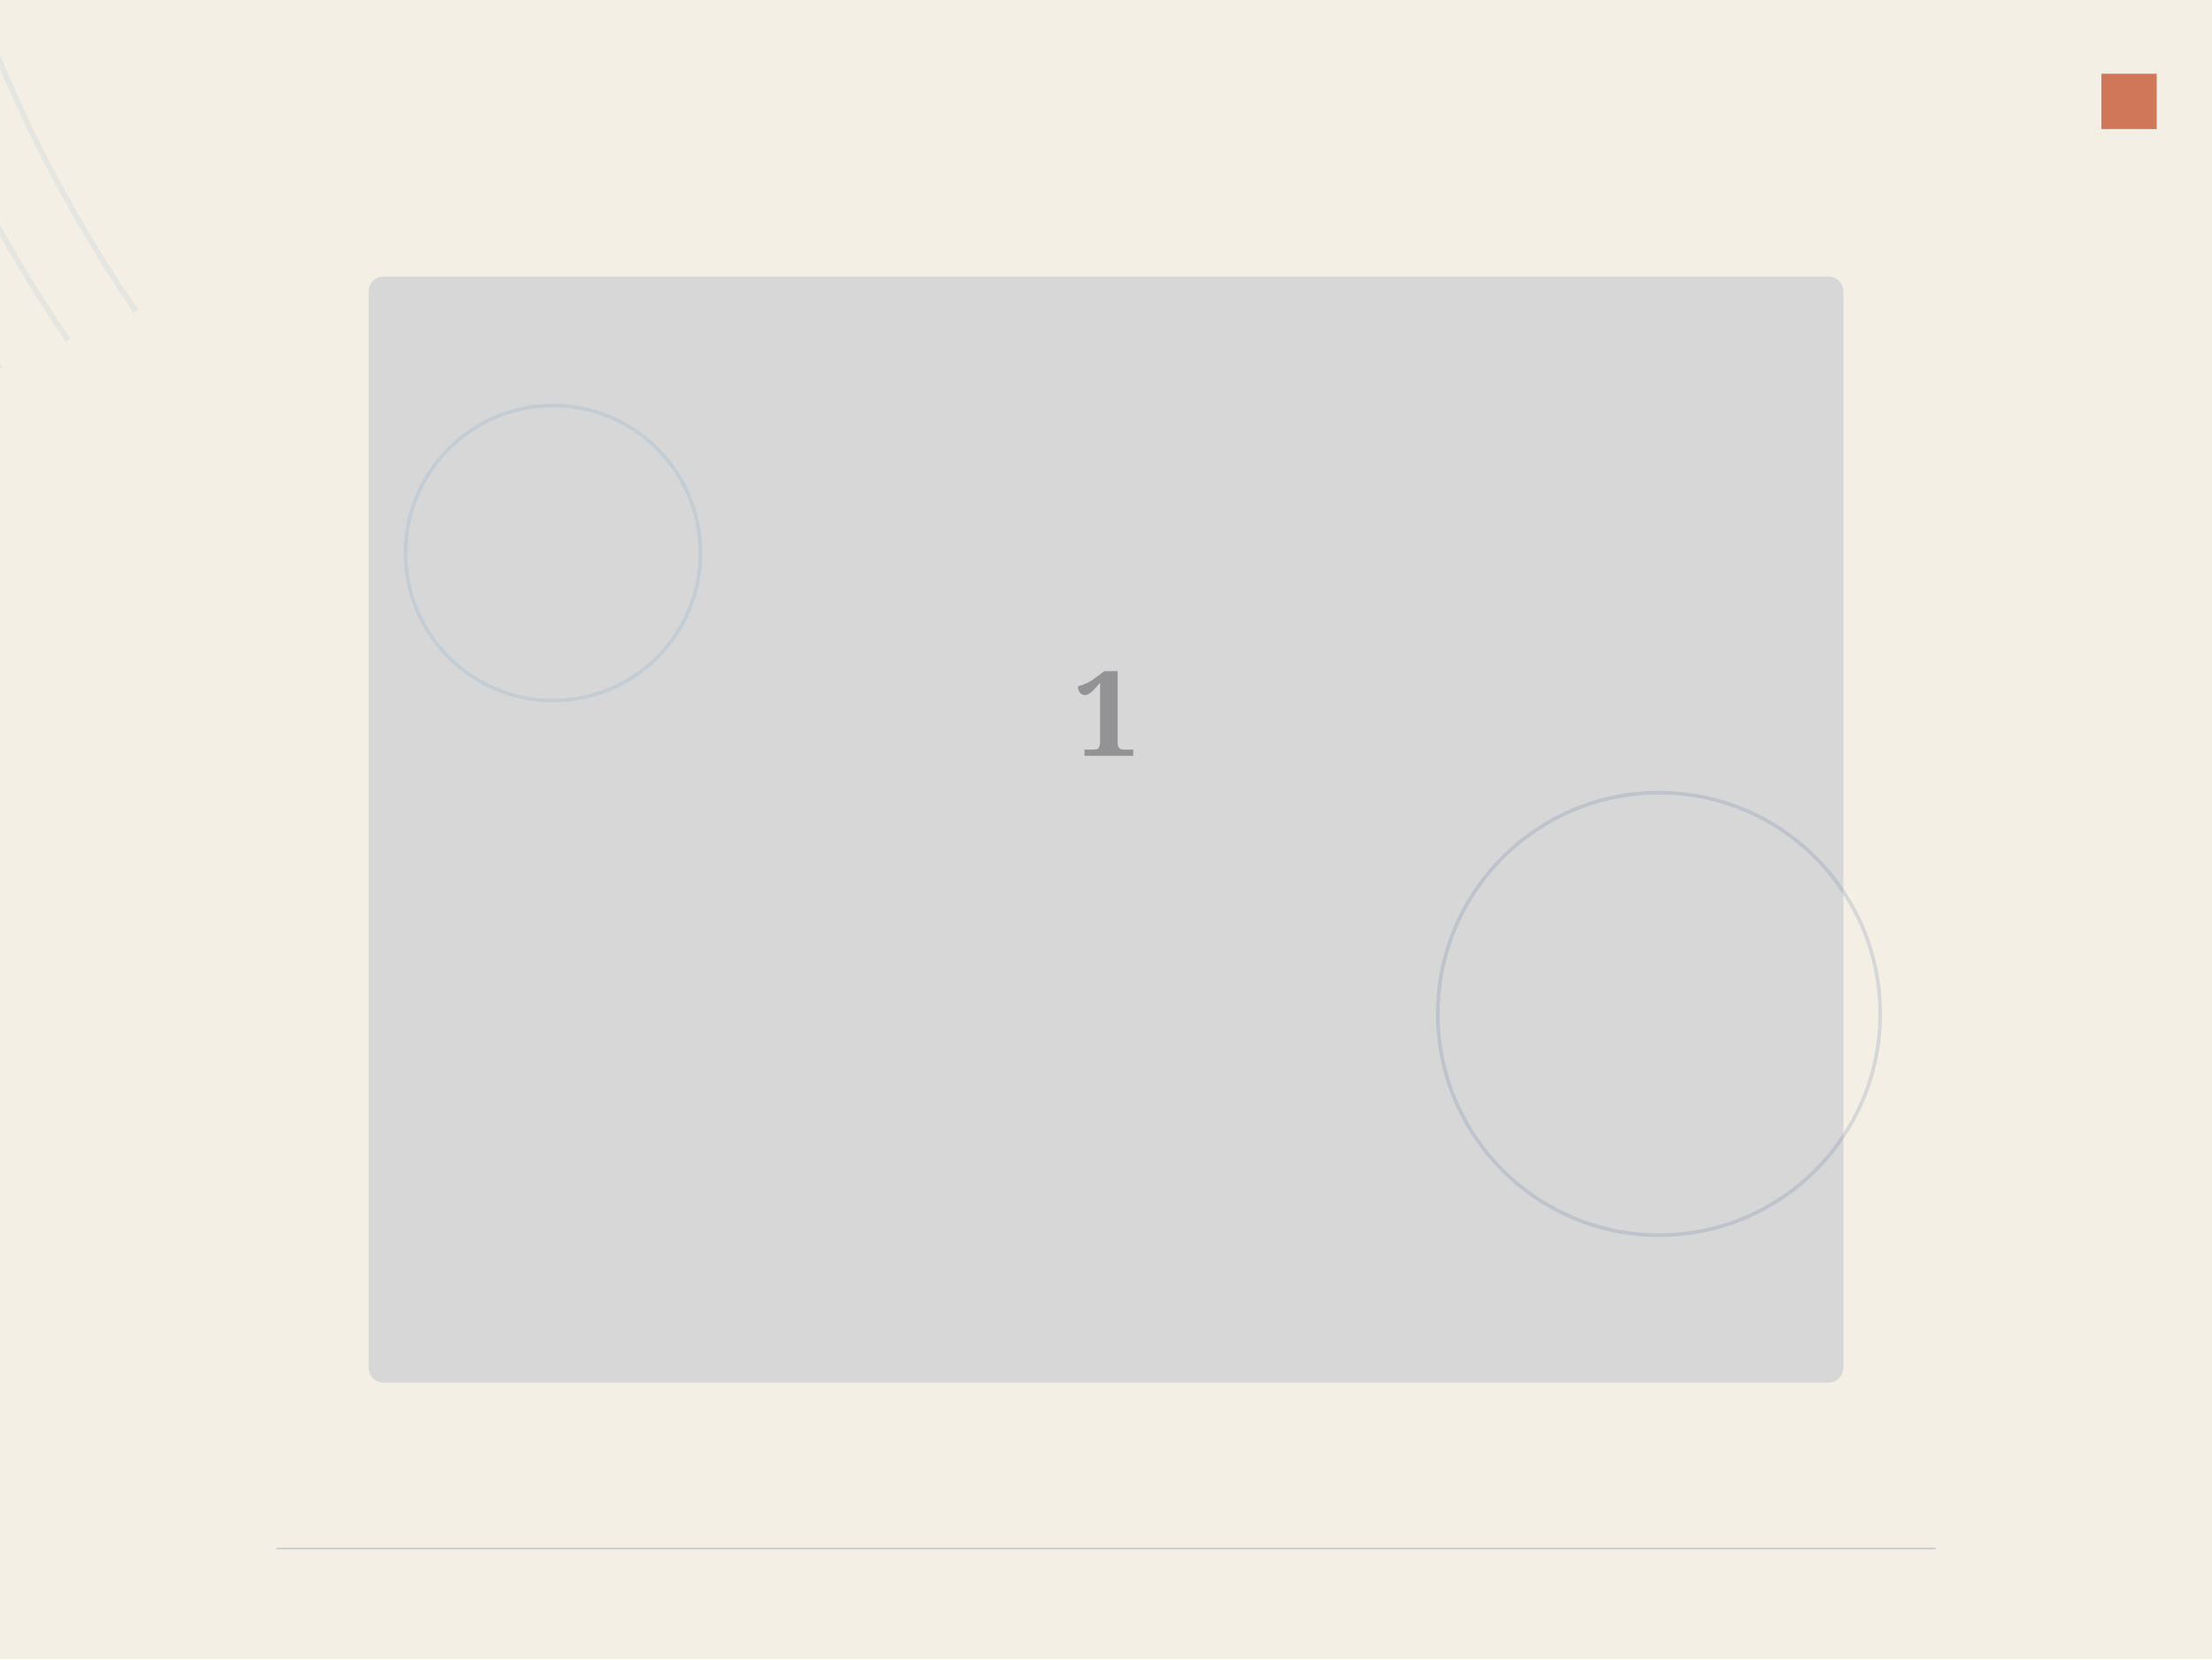
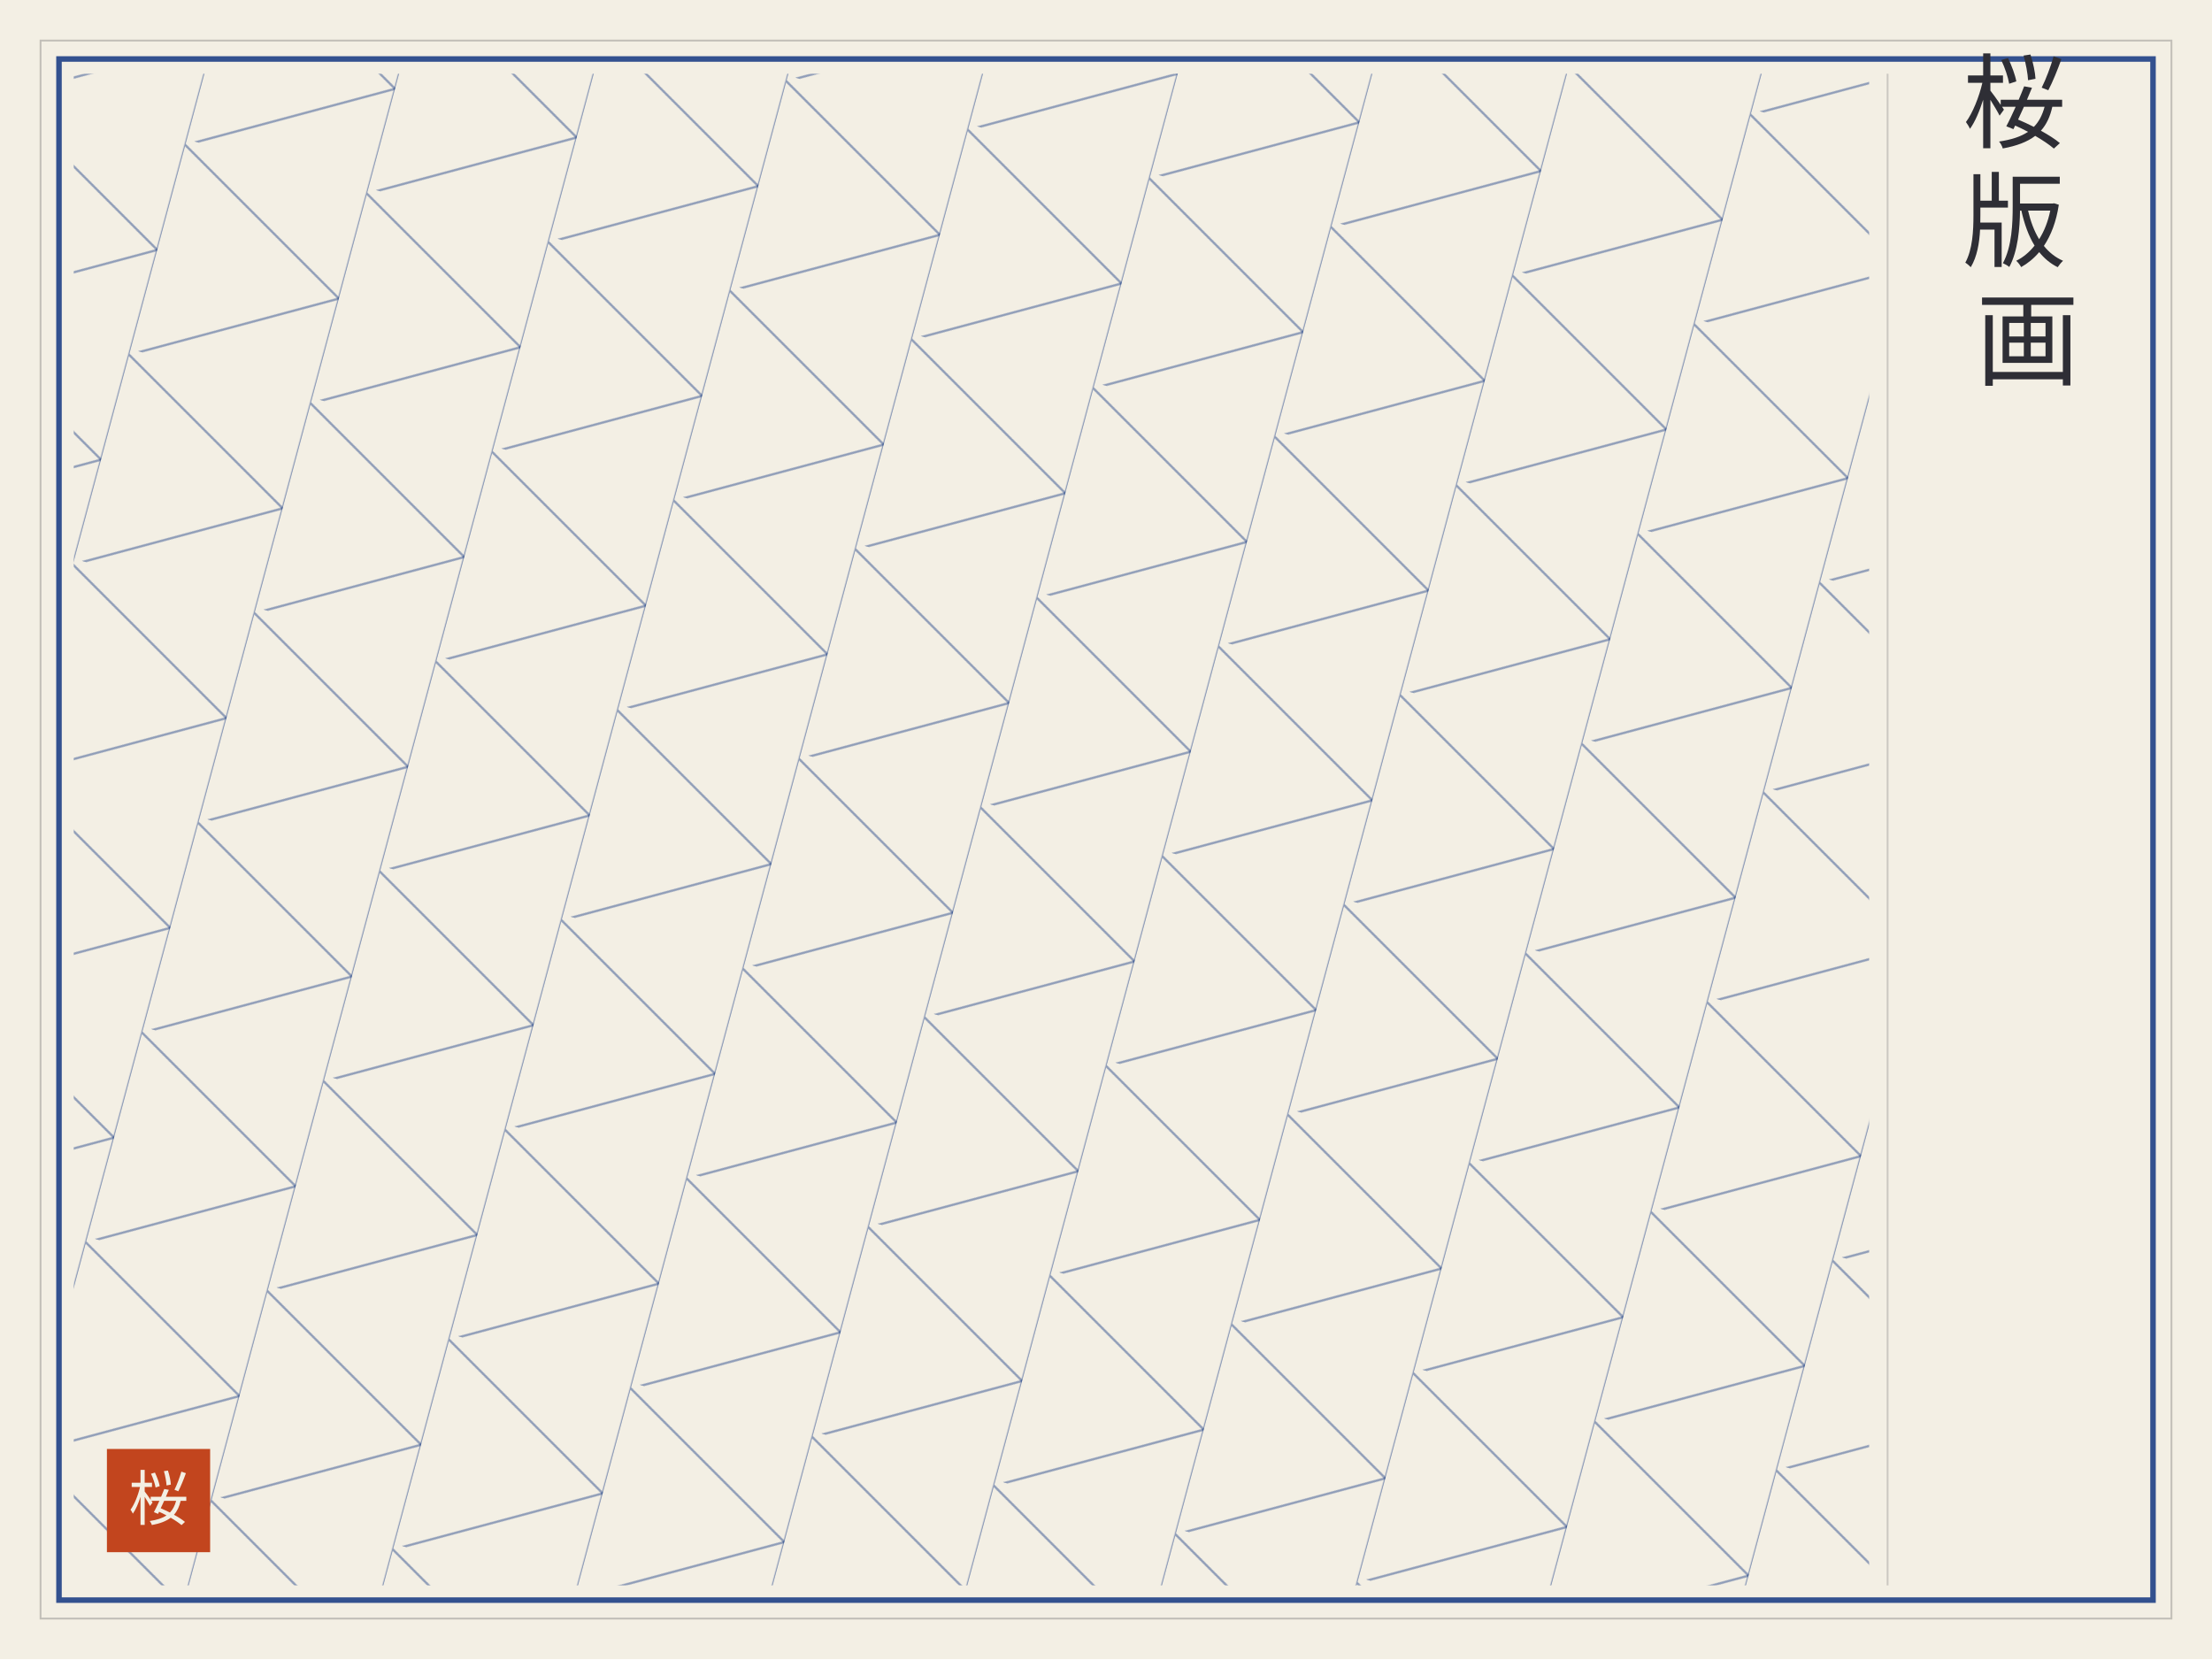
<svg xmlns="http://www.w3.org/2000/svg" width="1200" height="900" viewBox="0 0 1200 900">
  <rect width="1200" height="900" fill="#F3EFE4" />
-   <g transform="translate(0, 200) rotate(247)">
-     <g fill="none" stroke="#7FA3C7" stroke-width="3" opacity="0.12">
-       <path d="M 0 0 Q 150 -30 300 0 T 600 0 T 900 0 T 1200 0" />
-       <path d="M 0 40 Q 150 10 300 40 T 600 40 T 900 40 T 1200 40" />
-       <path d="M 0 80 Q 150 50 300 80 T 600 80 T 900 80 T 1200 80" />
+   <rect x="22" y="22" width="1156" height="856" fill="none" stroke="#2E2E35" stroke-width="1" opacity="0.25" />
+   <rect x="32" y="32" width="1136" height="836" fill="none" stroke="#33518F" stroke-width="3" />
+   <clipPath id="plate-woodblock-print-flora-1">
+     <rect x="40.0" y="40.0" width="974.0" height="820.0" />
+   </clipPath>
+   <pattern id="pat-plate-woodblock-print-flora-1" x="40.0" y="40.0" width="117.8" height="102.0" patternUnits="userSpaceOnUse" patternTransform="rotate(105 527.0 450.0)">
+     <g transform="scale(1.0)">
+       <line x1="0" y1="0" x2="124.0" y2="0" stroke="#33518F" stroke-width="1.25" opacity="0.5" />
+       <line x1="0" y1="107.4" x2="124.0" y2="107.4" stroke="#33518F" stroke-width="1.25" opacity="0.5" />
+       <line x1="-62.0" y1="0" x2="-124.0" y2="107.4" stroke="#33518F" stroke-width="1.25" opacity="0.5" />
+       <line x1="-62.0" y1="0" x2="0.0" y2="107.4" stroke="#33518F" stroke-width="1.25" opacity="0.5" />
+       <line x1="62.0" y1="0" x2="0.0" y2="107.4" stroke="#33518F" stroke-width="1.25" opacity="0.5" />
+       <line x1="62.0" y1="0" x2="124.0" y2="107.4" stroke="#33518F" stroke-width="1.25" opacity="0.5" />
+       <line x1="186.0" y1="0" x2="124.0" y2="107.4" stroke="#33518F" stroke-width="1.25" opacity="0.5" />
+       <line x1="186.0" y1="0" x2="248.0" y2="107.4" stroke="#33518F" stroke-width="1.25" opacity="0.5" />
    </g>
+   </pattern>
+   <g clip-path="url(#plate-woodblock-print-flora-1)">
+     <rect x="40.0" y="40.0" width="974.0" height="820.0" fill="#F3EFE4" />
+     <rect x="40.0" y="40.0" width="974.0" height="820.0" fill="url(#pat-plate-woodblock-print-flora-1)" />
  </g>
-   <rect x="200" y="150" width="800" height="600" fill="#33518F" opacity="0.15" rx="8" />
-   <circle cx="300" cy="300" r="80" fill="none" stroke="#7FA3C7" stroke-width="2" opacity="0.2" />
-   <circle cx="900" cy="550" r="120" fill="none" stroke="#33518F" stroke-width="2" opacity="0.15" />
-   <text x="600" y="410" font-size="64" font-family="serif" font-weight="bold" text-anchor="middle" fill="#2E2E35" opacity="0.4">
-     1
+   <line x1="1024.0" y1="40.0" x2="1024.0" y2="860.0" stroke="#2E2E35" stroke-width="1" opacity="0.2" />
+   <text x="1100.0" y="76.0" font-family="'Hiragino Mincho ProN','Yu Mincho','Noto Serif JP',serif" font-size="56.0" text-anchor="middle" fill="#2E2E35">
+     <tspan x="1100.0" dy="0">桜</tspan>
+     <tspan x="1100.0" dy="64.4">版</tspan>
+     <tspan x="1100.0" dy="64.4">画</tspan>
  </text>
-   <rect x="1140" y="40" width="30" height="30" fill="#C2451E" opacity="0.7" />
-   <line x1="150" y1="840" x2="1050" y2="840" stroke="#33518F" stroke-width="1" opacity="0.2" />
+   <g transform="translate(58.0, 786.0)">
+     <rect width="56" height="56" fill="#C2451E" />
+     <text x="28" y="38.64" font-family="serif" font-size="32.48" text-anchor="middle" fill="#F3EFE4">桜</text>
+   </g>
</svg>
